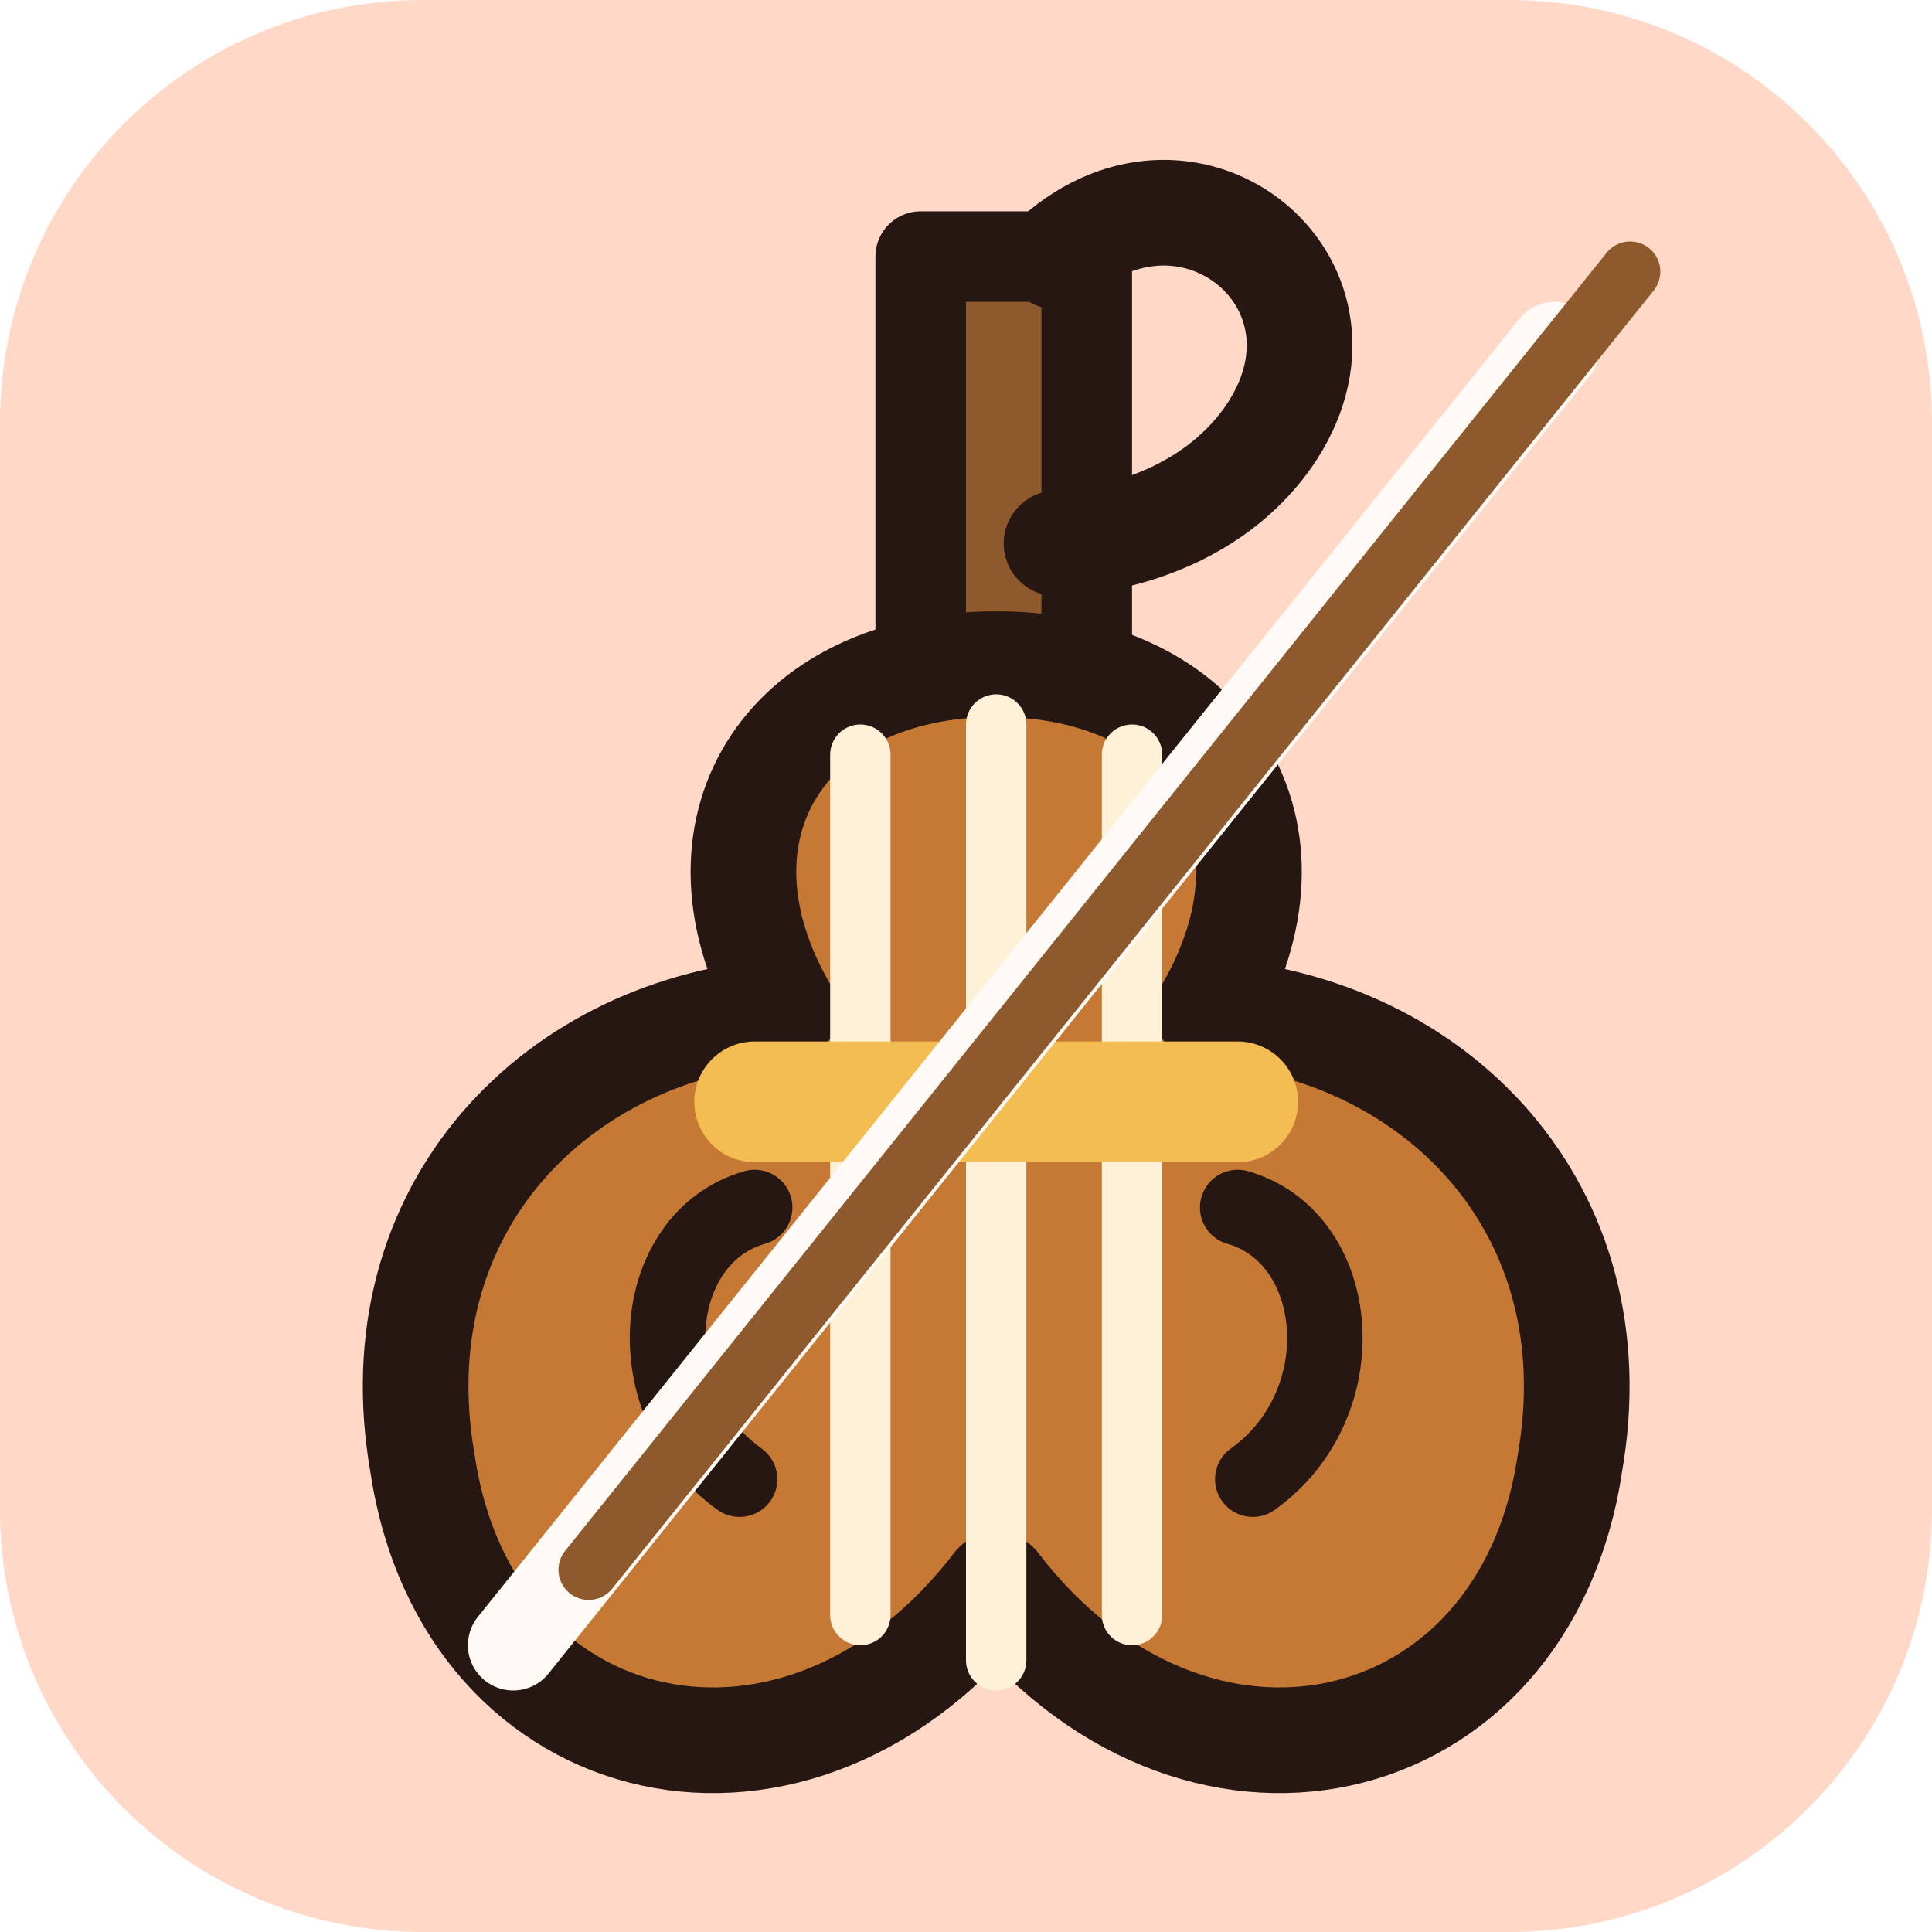
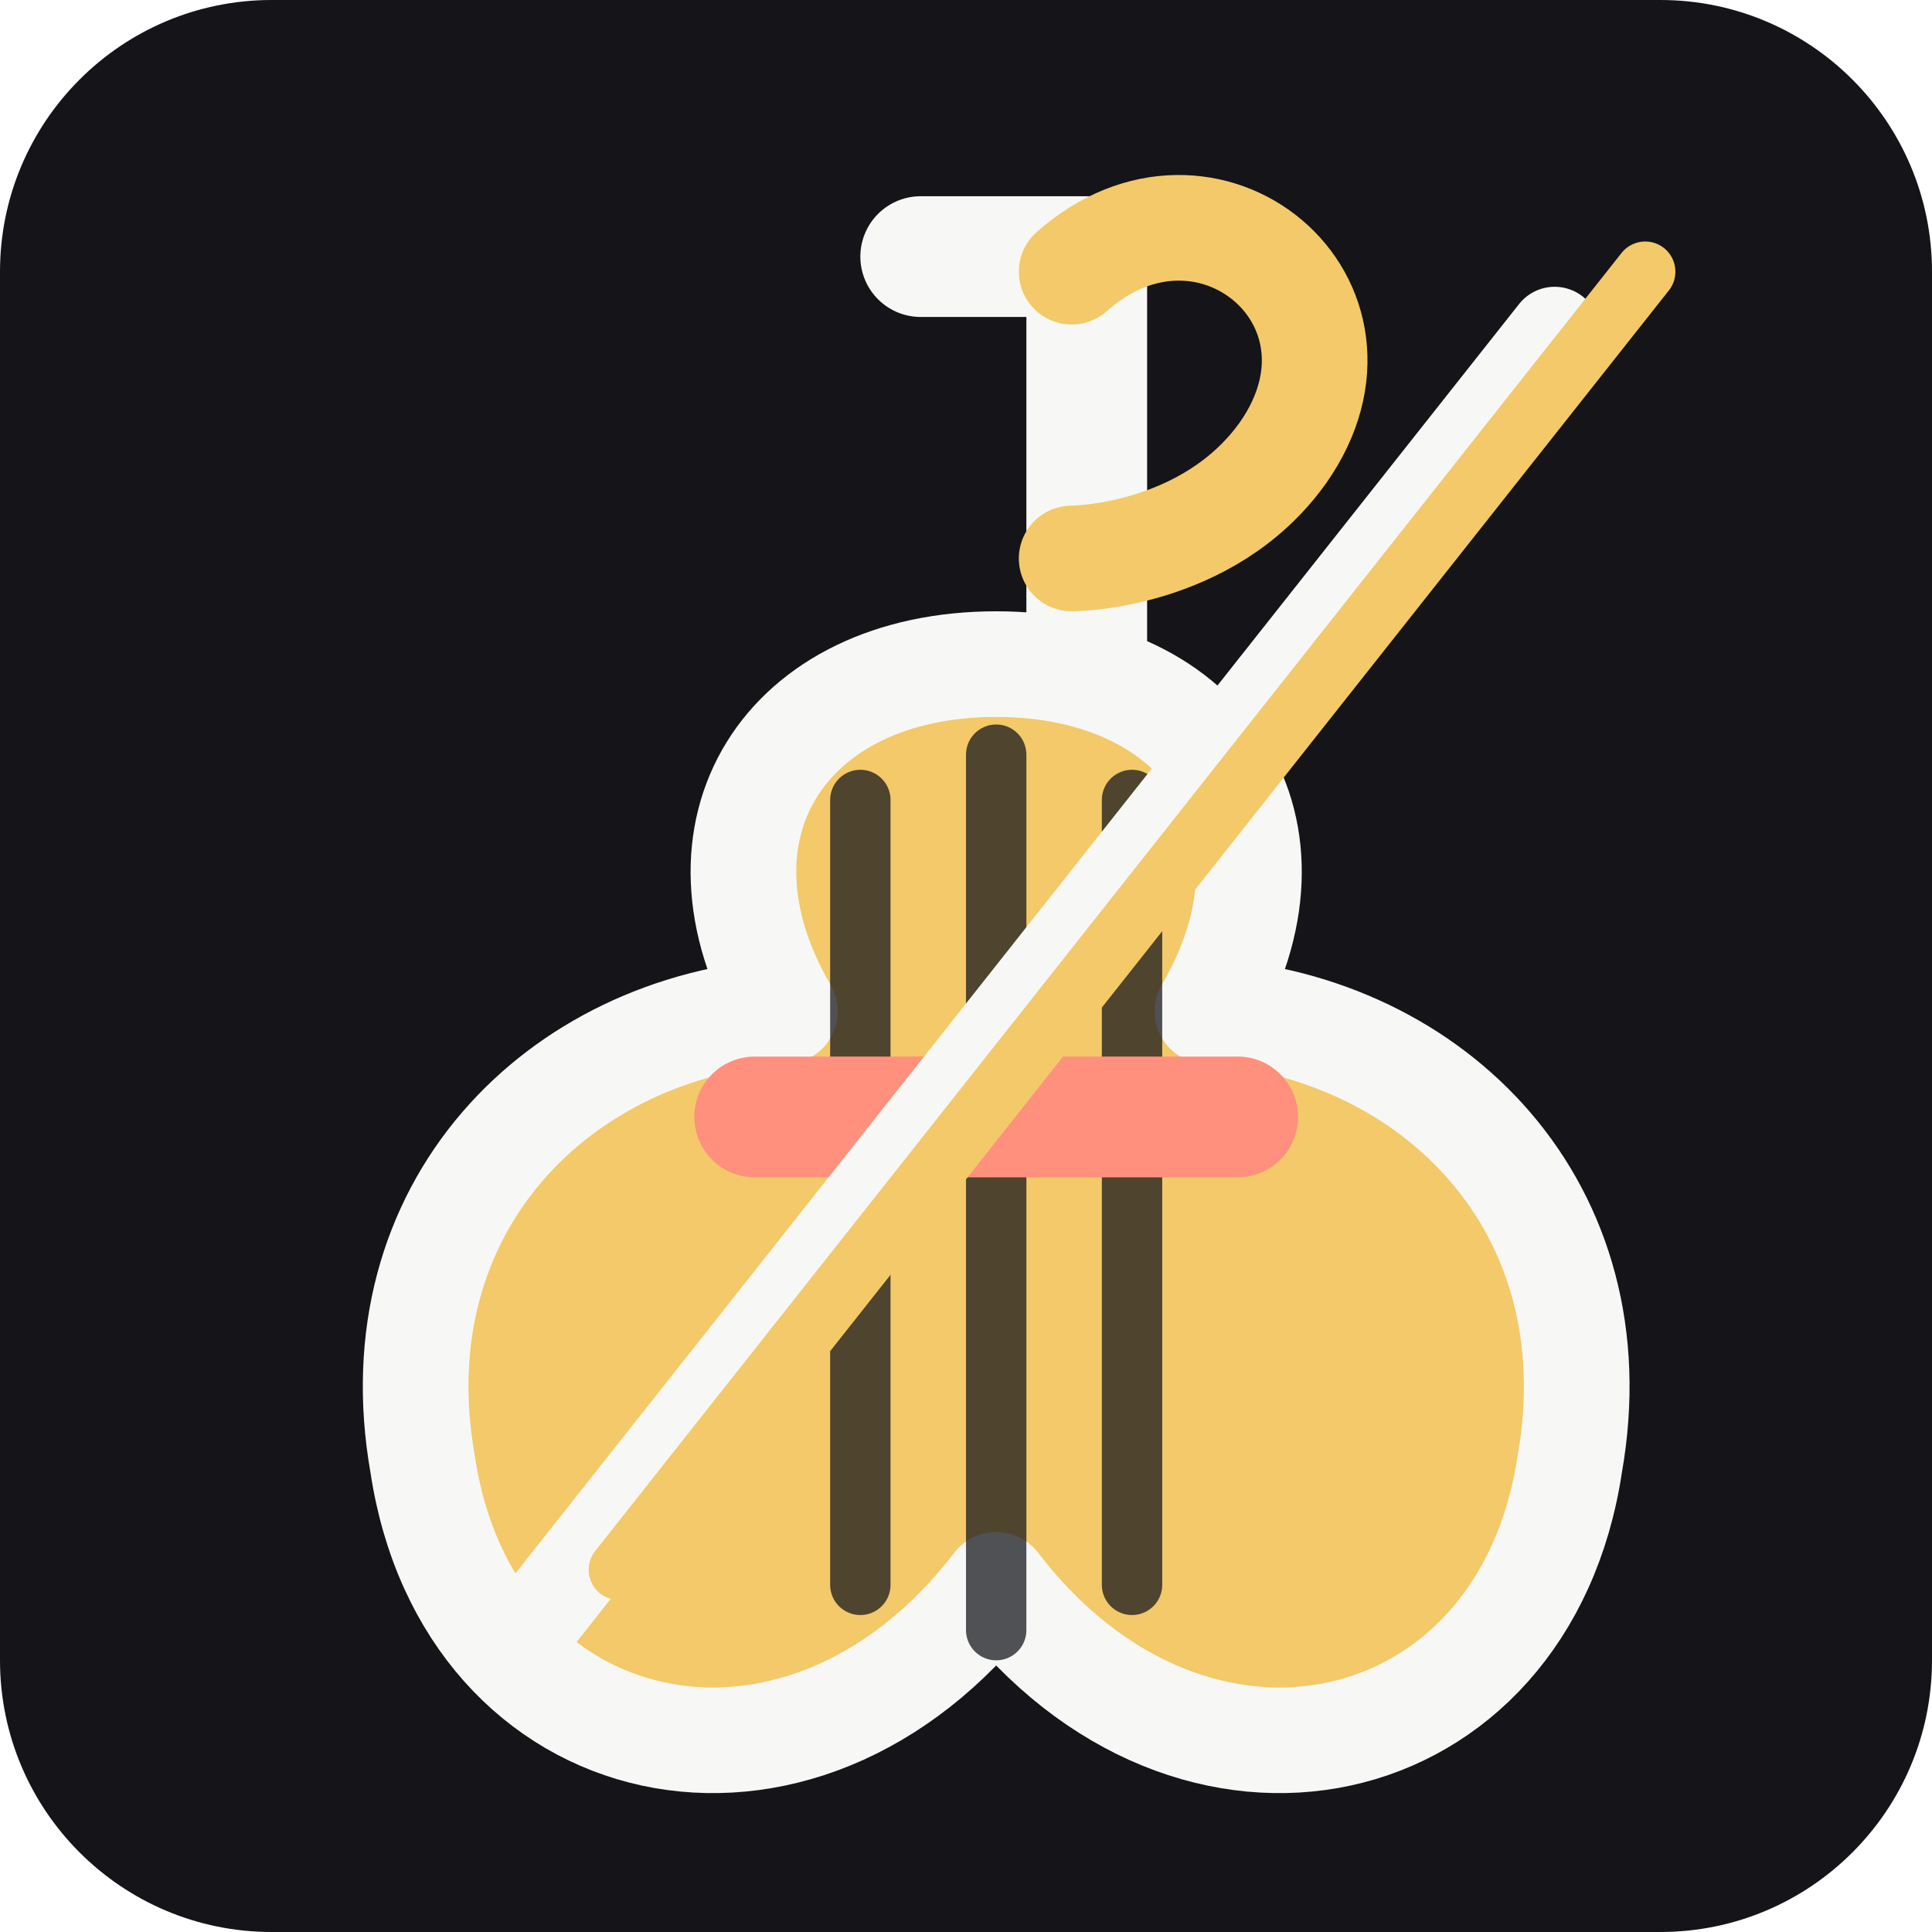
- <svg xmlns="http://www.w3.org/2000/svg" viewBox="0 0 128 128" role="img" aria-label="Violin">
-   <rect width="128" height="128" rx="28" fill="#ffd8c8" />
-   <path d="M61 17h11v33H61z" fill="#8e5a2d" stroke="#261712" stroke-width="6" stroke-linejoin="round" />
-   <path d="M70 17c9-8 21 2 14 12-5 7-14 7-14 7" fill="none" stroke="#261712" stroke-width="7" stroke-linecap="round" />
-   <path d="M66 44c14 0 21 11 14 23 15 1 27 13 24 30-3 20-25 25-38 8-13 17-35 12-38-8-3-17 9-29 24-30-7-12 0-23 14-23Z" fill="#c57935" stroke="#261712" stroke-width="7" stroke-linejoin="round" />
-   <path d="M66 48v62M57 50v57M75 50v57" stroke="#fff1d8" stroke-width="4" stroke-linecap="round" />
-   <path d="M50 80c-7 2-8 13-1 18M82 80c7 2 8 13 1 18" fill="none" stroke="#261712" stroke-width="5" stroke-linecap="round" />
-   <path d="M50 73h32" stroke="#f4bd52" stroke-width="8" stroke-linecap="round" />
-   <path d="M103 23 34 109" stroke="#fffaf6" stroke-width="6" stroke-linecap="round" />
-   <path d="M108 18 39 104" stroke="#8e5a2d" stroke-width="4" stroke-linecap="round" />
+ <svg xmlns="http://www.w3.org/2000/svg" viewBox="0 0 128 128" role="img" aria-label="Violin icon">
+   <rect width="128" height="128" rx="18" fill="#141419" />
+   <path d="M61 17h11v32" fill="none" stroke="#f7f8f5" stroke-width="8" stroke-linecap="round" />
+   <path d="M71 18c9-8 21 2 14 12-5 7-14 7-14 7" fill="none" stroke="#f3c969" stroke-width="7" stroke-linecap="round" />
+   <path d="M66 44c14 0 21 11 14 23 15 1 27 13 24 30-3 20-25 25-38 8-13 17-35 12-38-8-3-17 9-29 24-30-7-12 0-23 14-23Z" fill="#f3c969" stroke="#f7f8f5" stroke-width="7" stroke-linejoin="round" />
+   <path d="M66 50v58M57 53v52M75 53v52" stroke="#0f1016" stroke-width="4" stroke-linecap="round" opacity=".72" />
+   <path d="M50 74h32" stroke="#ff907d" stroke-width="8" stroke-linecap="round" />
+   <path d="M103 22 35 108" stroke="#f7f8f5" stroke-width="6" stroke-linecap="round" />
+   <path d="M109 18 41 104" stroke="#f3c969" stroke-width="4" stroke-linecap="round" />
</svg>
